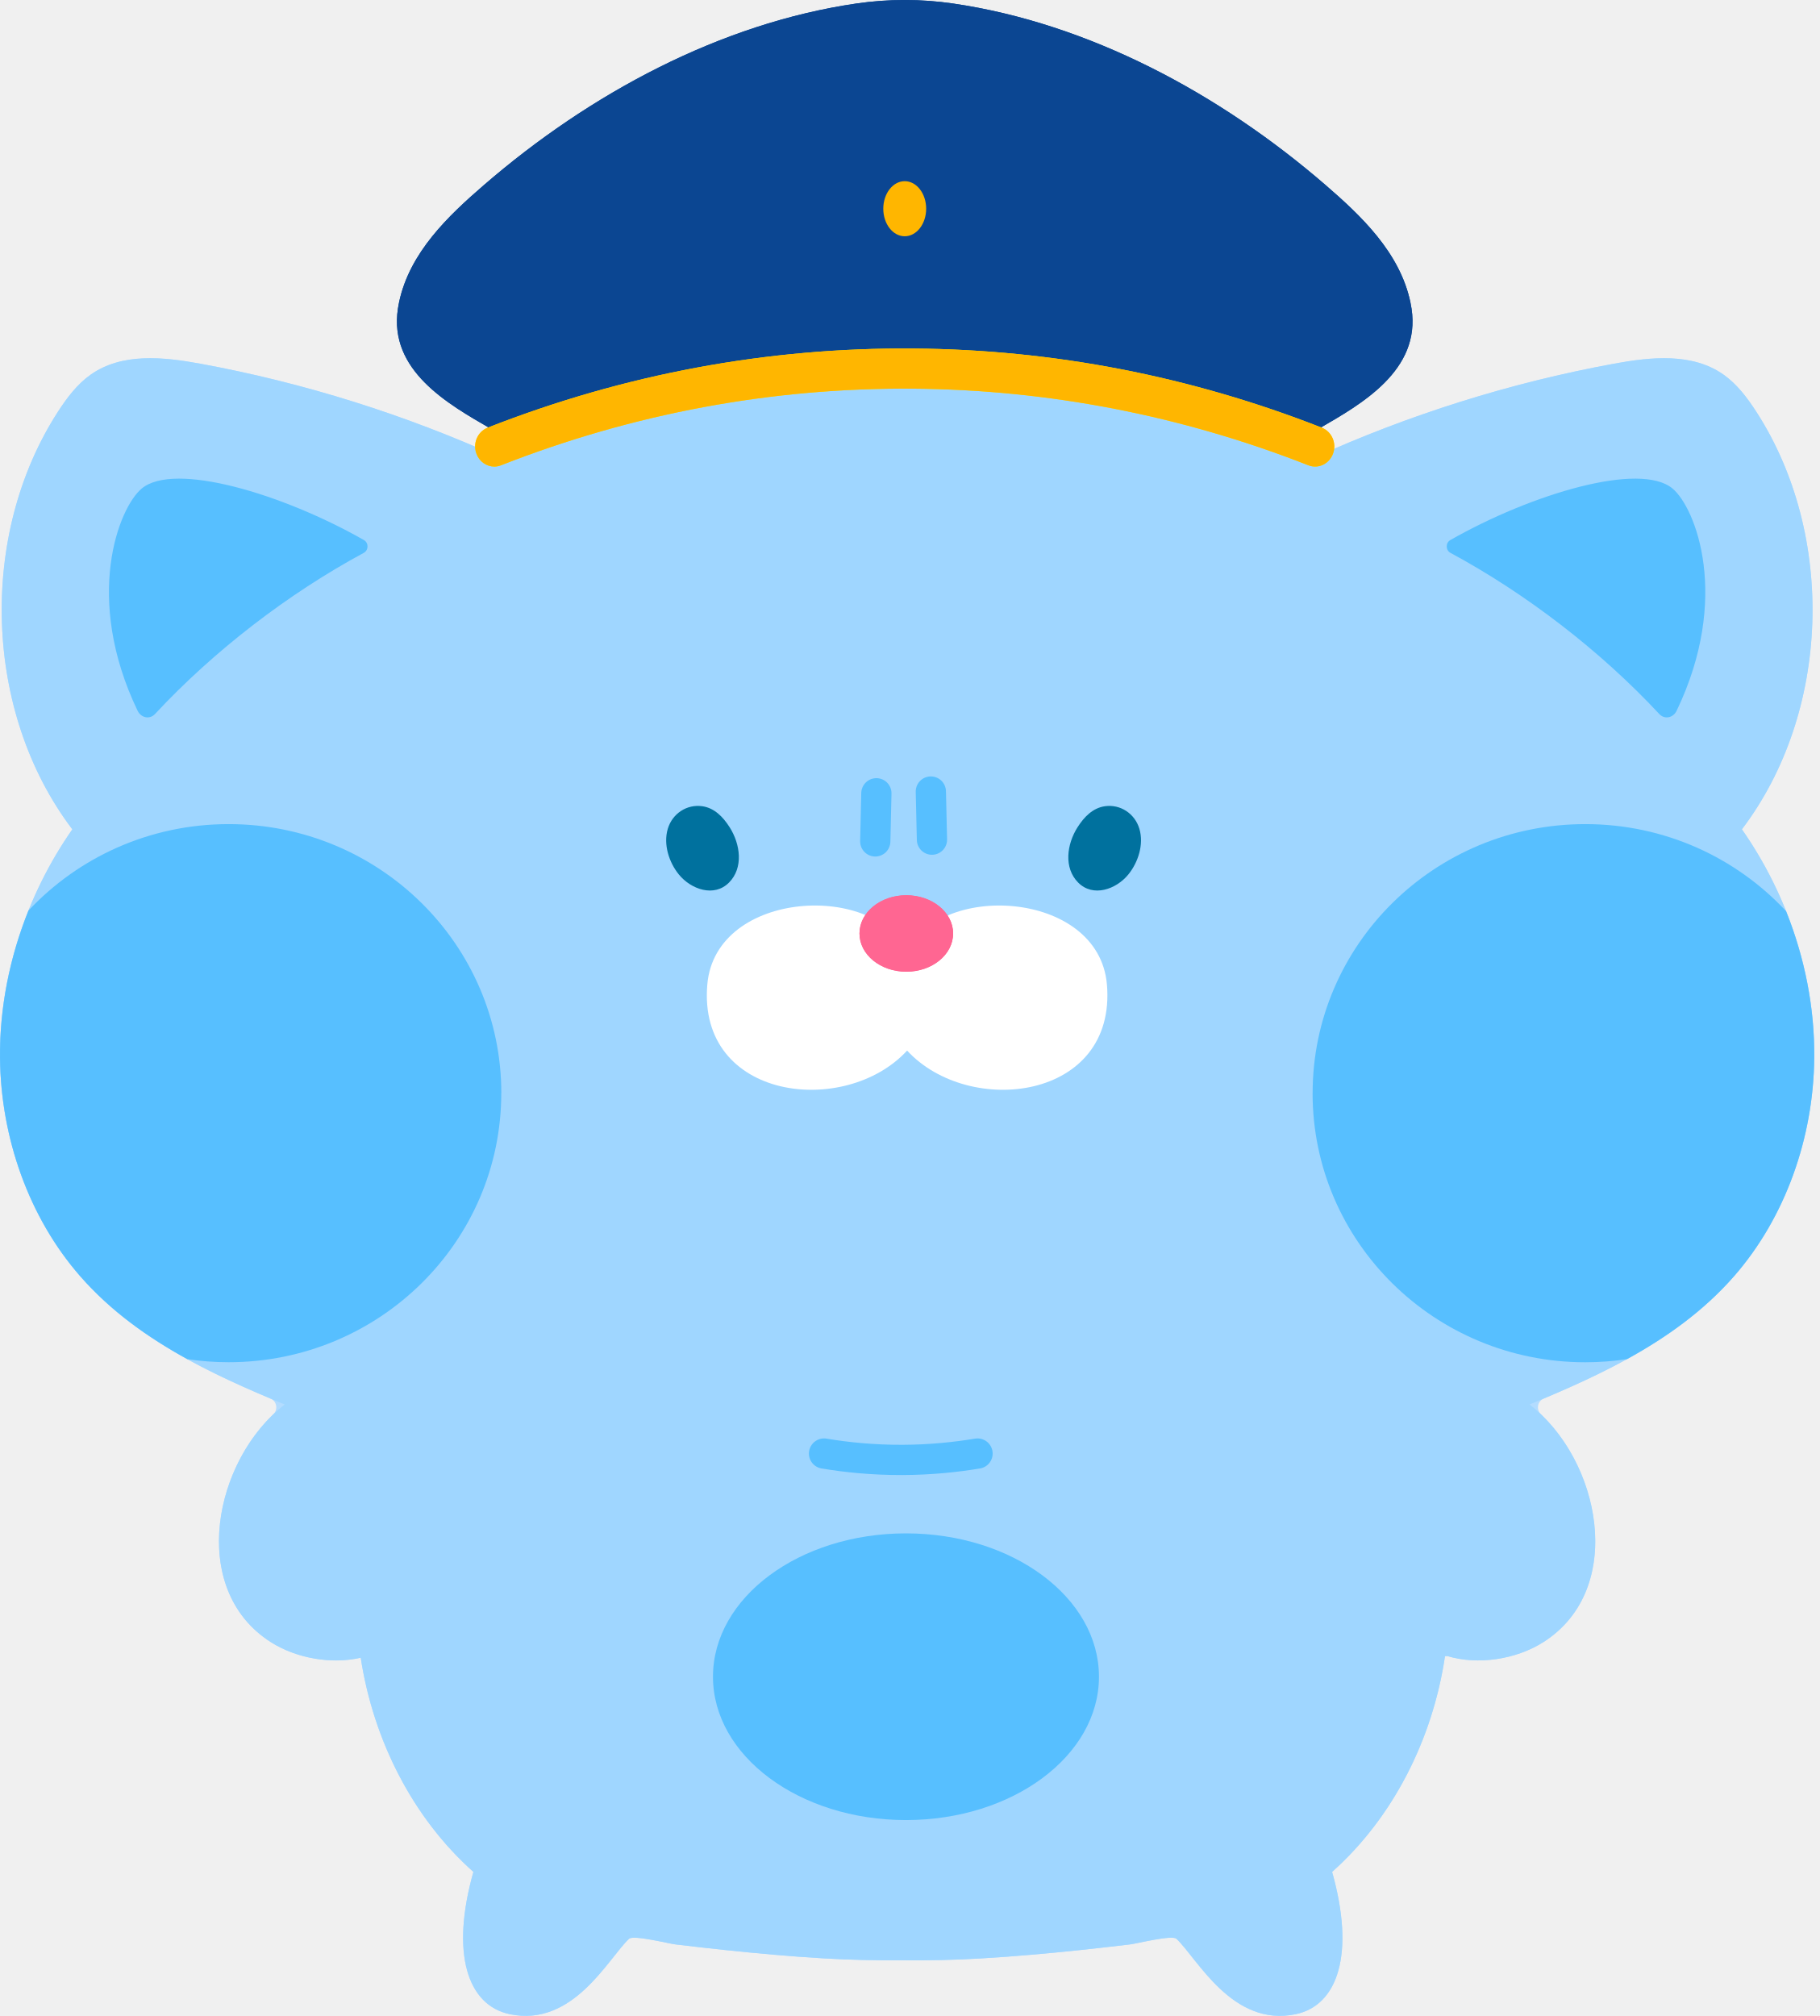
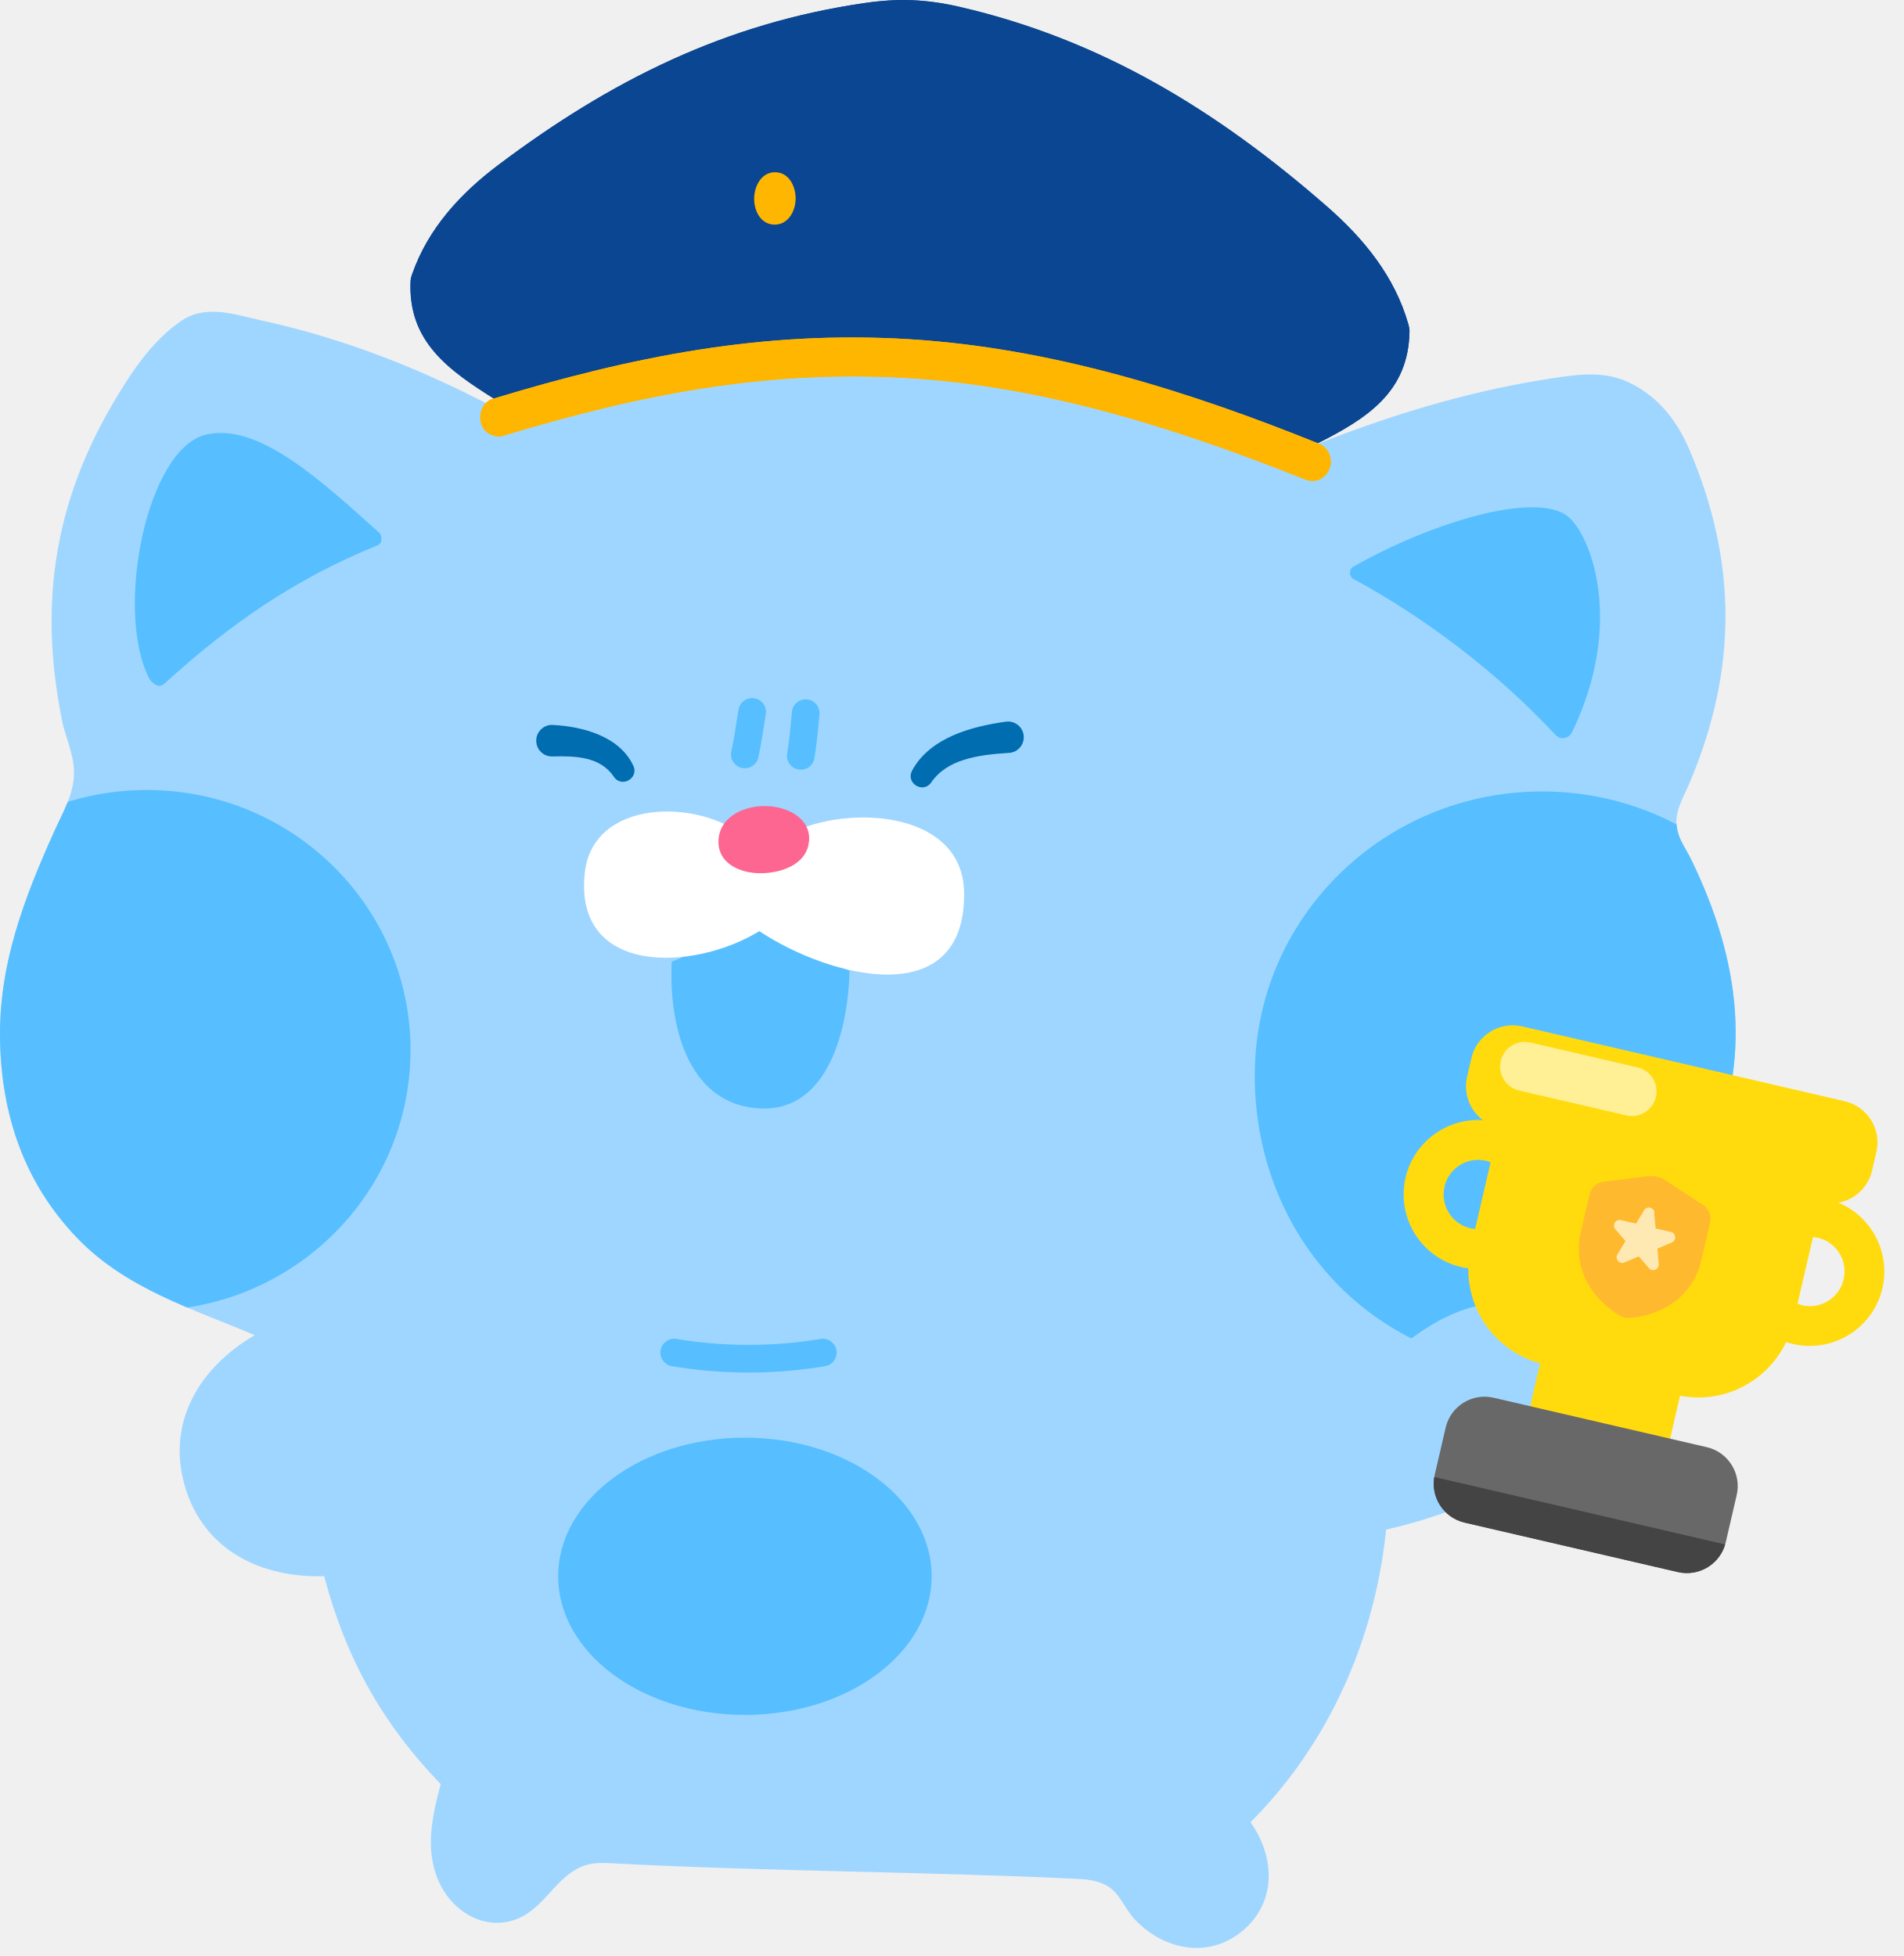
- <svg xmlns="http://www.w3.org/2000/svg" width="139" height="154" viewBox="0 0 139 154" fill="none">
-   <path d="M28.224 114.965C25.413 124.838 28.652 136.297 36.145 142.978C36.145 142.978 36.156 142.985 36.163 142.993C34.401 149.236 35.716 153.188 38.94 153.862C43.791 154.878 46.462 149.597 48.052 148.106C48.389 147.788 51.086 148.474 51.606 148.535C52.863 148.684 54.116 148.826 55.373 148.96C57.886 149.225 60.403 149.451 62.924 149.6C64.942 149.719 66.954 149.761 68.962 149.746C70.969 149.765 72.981 149.723 75 149.6C77.52 149.451 80.037 149.225 82.551 148.96C83.808 148.826 85.064 148.684 86.317 148.535C86.838 148.474 89.534 147.788 89.871 148.106C91.461 149.6 94.132 154.878 98.983 153.862C102.207 153.188 103.523 149.236 101.76 142.993C101.768 142.985 101.779 142.978 101.779 142.978C109.271 136.293 112.51 124.834 109.7 114.965" fill="#B3DCFF" />
-   <path d="M110.806 42.242C116.555 45.343 122.241 49.704 126.751 54.553C127.154 54.986 127.818 54.84 128.078 54.303C132.225 45.672 129.529 38.785 127.759 37.321C125.279 35.263 117.017 37.72 110.792 41.261C110.414 41.476 110.425 42.039 110.806 42.242Z" fill="#B3DCFF" />
-   <path d="M28.004 126.51C25.703 127.207 22.768 126.767 20.68 125.433C14.686 121.604 16.129 112.548 20.885 108.029C21.255 107.676 21.142 107.036 20.676 106.841C15.305 104.579 10.018 101.931 6.138 97.501C2.203 93.005 0.06 86.907 0.001 80.809C-0.057 74.712 2.005 68.38 5.526 63.352C-1.255 54.418 -1.669 40.877 4.427 31.449C5.12 30.38 5.904 29.341 6.93 28.617C9.318 26.934 12.473 27.264 15.309 27.785C23.212 29.238 30.953 31.667 38.314 35.01C47.986 30.552 58.187 28.893 69.295 28.804C80.957 28.536 90.604 30.552 100.277 35.01C107.637 31.667 115.379 29.238 123.282 27.785C126.118 27.264 129.276 26.934 131.661 28.617C132.687 29.341 133.471 30.376 134.163 31.449C140.26 40.877 139.846 54.418 133.064 63.352C136.585 68.384 138.648 74.574 138.589 80.809C138.531 86.903 136.391 93.005 132.452 97.501C128.572 101.931 123.286 104.579 117.914 106.841C117.449 107.036 117.336 107.676 117.706 108.029C122.461 112.548 123.905 121.604 117.911 125.433C115.822 126.767 112.888 127.207 110.587 126.51" fill="#B3DCFF" />
-   <path d="M27.784 42.242C22.036 45.343 16.349 49.704 11.839 54.553C11.436 54.986 10.773 54.84 10.513 54.303C6.365 45.672 9.062 38.785 10.832 37.321C13.312 35.263 21.574 37.72 27.799 41.261C28.176 41.476 28.165 42.039 27.784 42.242Z" fill="#B3DCFF" />
-   <path d="M133.064 63.352C139.846 54.418 140.26 40.877 134.163 31.449C133.471 30.38 132.687 29.341 131.661 28.617C129.272 26.934 126.118 27.264 123.282 27.785C115.379 29.238 107.637 31.667 100.277 35.01C90.604 30.552 80.957 28.532 69.295 28.804C58.187 28.893 47.986 30.552 38.314 35.01C30.953 31.667 23.212 29.238 15.309 27.785C12.473 27.264 9.315 26.934 6.93 28.617C5.904 29.341 5.12 30.376 4.427 31.449C-1.669 40.877 -1.255 54.418 5.526 63.352C2.009 68.384 -0.057 74.574 0.001 80.809C0.06 86.903 2.2 93.005 6.138 97.501C10.275 102.226 16.016 104.924 21.75 107.289C16.324 111.474 14.334 121.386 20.68 125.437C22.636 126.686 25.333 127.15 27.557 126.632C28.517 132.903 31.517 138.851 36.145 142.975C36.145 142.975 36.156 142.982 36.163 142.99C34.401 149.234 35.716 153.185 38.94 153.86C43.791 154.875 46.462 149.594 48.052 148.103C48.389 147.785 51.086 148.471 51.606 148.532C52.863 148.682 54.116 148.823 55.373 148.958C57.886 149.222 60.403 149.448 62.924 149.598C64.943 149.716 66.954 149.759 68.962 149.743C70.97 149.762 72.981 149.72 75 149.598C77.521 149.448 80.038 149.222 82.551 148.958C83.808 148.823 85.064 148.682 86.317 148.532C86.838 148.471 89.534 147.785 89.871 148.103C91.462 149.598 94.132 154.875 98.983 153.86C102.208 153.185 103.523 149.234 101.761 142.99C101.768 142.982 101.779 142.975 101.779 142.975C106.436 138.82 109.447 132.826 110.385 126.51H110.587C112.888 127.207 115.822 126.767 117.911 125.433C124.253 121.382 122.267 111.471 116.841 107.285C122.578 104.921 128.316 102.222 132.452 97.497C136.387 93.001 138.531 86.903 138.589 80.806C138.648 74.57 136.585 68.376 133.064 63.348V63.352Z" fill="#9FD6FF" />
-   <path d="M127.76 37.314C129.529 38.778 132.226 45.665 128.078 54.296C127.822 54.837 127.159 54.978 126.756 54.545C122.242 49.697 116.556 45.336 110.807 42.235C110.426 42.032 110.419 41.468 110.792 41.254C117.017 37.709 125.283 35.256 127.76 37.314Z" fill="#57BFFF" />
-   <path d="M27.799 41.254C28.176 41.468 28.165 42.032 27.784 42.235C22.036 45.336 16.349 49.697 11.839 54.545C11.436 54.978 10.773 54.837 10.513 54.296C6.365 45.665 9.062 38.778 10.832 37.314C13.312 35.256 21.574 37.709 27.799 41.254Z" fill="#57BFFF" />
-   <path d="M38.296 83.508C38.296 72.155 28.971 62.953 17.467 62.953C11.421 62.953 5.981 65.498 2.174 69.557C0.745 73.113 -0.035 76.954 0.001 80.809C0.06 86.903 2.2 93.005 6.138 97.501C8.454 100.145 11.271 102.153 14.309 103.824C15.338 103.978 16.39 104.058 17.463 104.058C28.968 104.058 38.292 94.856 38.292 83.504L38.296 83.508Z" fill="#57BFFF" />
-   <path d="M100.27 83.508C100.27 94.86 109.594 104.062 121.098 104.062C122.183 104.062 123.253 103.978 124.293 103.821C127.327 102.15 130.141 100.141 132.456 97.501C136.391 93.005 138.535 86.907 138.593 80.809C138.63 76.969 137.86 73.148 136.439 69.603C132.632 65.517 127.169 62.953 121.102 62.953C109.598 62.953 100.273 72.155 100.273 83.508H100.27Z" fill="#57BFFF" />
-   <path d="M69.208 139.033C77.351 139.033 83.951 134.13 83.951 128.083C83.951 122.035 77.351 117.133 69.208 117.133C61.066 117.133 54.465 122.035 54.465 128.083C54.465 134.13 61.066 139.033 69.208 139.033Z" fill="#57BFFF" />
-   <path d="M100.745 32.744C104.006 30.866 108.553 28.294 107.827 23.569C107.802 23.4 107.769 23.232 107.736 23.063C106.922 19.272 103.977 16.486 101.269 14.144C93.154 7.123 83.17 1.788 72.819 0.27C70.361 -0.09 67.866 -0.09 65.407 0.27C55.057 1.784 45.073 7.123 36.958 14.144C34.25 16.486 31.304 19.272 30.491 23.063C30.454 23.232 30.425 23.4 30.399 23.569C29.674 28.294 34.221 30.866 37.482 32.744C44.523 30.08 55.812 26.811 69.939 26.942C83.228 27.064 93.89 30.149 100.745 32.744Z" fill="#0B4692" />
-   <path d="M69.295 72.906C67.181 67.356 54.658 67.888 54.032 75.205C53.273 84.055 64.565 85.388 69.295 80.253C74.025 85.388 85.317 84.055 84.559 75.205C83.928 67.888 71.405 67.356 69.295 72.906Z" fill="white" />
-   <path d="M71.108 60.465L71.193 64.14" stroke="#57BFFF" stroke-width="2.31" stroke-miterlimit="10" stroke-linecap="round" />
-   <path d="M66.947 60.598L66.862 64.273" stroke="#57BFFF" stroke-width="2.31" stroke-miterlimit="10" stroke-linecap="round" />
-   <path d="M55.729 63.178C56.568 64.492 56.798 66.293 55.699 67.409C54.56 68.57 52.786 67.938 51.86 66.803C51.108 65.879 50.658 64.504 51.013 63.312C51.365 62.135 52.482 61.418 53.651 61.587C54.575 61.721 55.234 62.403 55.729 63.181V63.178Z" fill="#00719E" />
-   <path d="M82.323 63.178C81.484 64.492 81.254 66.293 82.353 67.409C83.492 68.57 85.266 67.938 86.192 66.803C86.944 65.879 87.394 64.504 87.039 63.312C86.687 62.135 85.57 61.418 84.401 61.587C83.478 61.721 82.818 62.403 82.323 63.181V63.178Z" fill="#00719E" />
-   <path d="M69.233 74.228C71.208 74.228 72.809 72.92 72.809 71.307C72.809 69.694 71.208 68.387 69.233 68.387C67.258 68.387 65.657 69.694 65.657 71.307C65.657 72.92 67.258 74.228 69.233 74.228Z" fill="#FF6692" />
-   <path d="M69.233 74.228C71.208 74.228 72.809 72.92 72.809 71.307C72.809 69.694 71.208 68.387 69.233 68.387C67.258 68.387 65.657 69.694 65.657 71.307C65.657 72.92 67.258 74.228 69.233 74.228Z" fill="#FF6692" />
-   <path d="M74.674 111.035C73.036 111.307 71.101 111.514 68.936 111.522C66.664 111.53 64.646 111.319 62.949 111.035" stroke="#57BFFF" stroke-width="2.31" stroke-miterlimit="10" stroke-linecap="round" />
-   <path d="M37.482 32.744C34.221 30.866 29.674 28.294 30.399 23.569C30.425 23.4 30.458 23.232 30.491 23.063C31.304 19.272 34.25 16.486 36.958 14.144C45.073 7.123 55.053 1.784 65.407 0.27C67.866 -0.09 70.361 -0.09 72.819 0.27C83.17 1.784 93.154 7.123 101.269 14.144C103.977 16.486 106.922 19.272 107.736 23.063C107.772 23.232 107.802 23.4 107.827 23.569C108.553 28.294 104.006 30.866 100.745 32.744C93.886 30.149 83.225 27.068 69.939 26.942C55.815 26.811 44.527 30.077 37.482 32.744Z" fill="#0B4692" />
-   <path d="M37.764 35.642C37.171 35.642 36.614 35.263 36.39 34.645C36.105 33.852 36.489 32.971 37.248 32.672C47.69 28.575 58.626 26.536 69.775 26.624C80.463 26.704 90.96 28.739 100.976 32.672C101.735 32.971 102.12 33.852 101.834 34.645C101.548 35.439 100.705 35.841 99.947 35.542C90.252 31.737 80.093 29.767 69.753 29.69C58.971 29.606 48.382 31.576 38.277 35.542C38.109 35.608 37.933 35.642 37.764 35.642Z" fill="#FFE500" />
-   <path d="M37.764 35.642C37.171 35.642 36.614 35.263 36.39 34.645C36.105 33.852 36.489 32.971 37.248 32.672C47.69 28.575 58.626 26.536 69.775 26.624C80.463 26.704 90.96 28.739 100.976 32.672C101.735 32.971 102.12 33.852 101.834 34.645C101.548 35.439 100.705 35.841 99.947 35.542C90.252 31.737 80.093 29.767 69.753 29.69C58.971 29.606 48.382 31.576 38.277 35.542C38.109 35.608 37.933 35.642 37.764 35.642Z" fill="#FFB600" />
-   <path d="M69.112 18.048C70.017 18.048 70.75 17.106 70.75 15.944C70.75 14.782 70.017 13.84 69.112 13.84C68.208 13.84 67.475 14.782 67.475 15.944C67.475 17.106 68.208 18.048 69.112 18.048Z" fill="#FFB600" />
+ <svg xmlns="http://www.w3.org/2000/svg" width="217" height="223" viewBox="0 0 217 223" fill="none">
+   <g id="ì¸ê²ì UI ver2">
+     <g id="ê²½ì°°ver_mvpë°í">
+       <g id="Group 1196">
+         <g id="Group 1197">
+           <g id="Group">
+             <path id="Vector" d="M191.071 93.818C191.104 92.039 191.926 90.828 192.615 89.194C198.028 76.335 198.039 64.154 192.593 51.328C191.104 47.827 188.87 45.071 185.502 43.526C182.791 42.281 179.845 42.681 177.011 43.115C168.298 44.426 159.962 46.86 151.771 49.995C149.47 50.873 147.203 51.917 144.78 51.828C142.368 51.739 140.546 50.795 138.412 49.939C115.35 40.636 91.721 39.358 67.714 45.682C64.703 46.471 61.891 47.449 58.767 47.005C56.511 46.682 54.633 45.549 52.621 44.571C45.275 41.014 37.795 38.291 29.826 36.535C26.77 35.857 23.469 34.679 20.701 36.557C17.934 38.436 15.9 41.125 14.133 43.915C6.309 56.207 4.186 68.422 7.175 82.648C7.231 82.937 7.342 83.17 7.409 83.437C7.853 85.015 8.454 86.482 8.431 88.161C8.398 90.584 7.187 92.562 6.209 94.729C2.741 102.42 -0.16 110 0.007 118.58C0.162 127.16 2.797 134.885 8.765 141.109C14.366 146.943 21.868 149.166 29.026 152.223C22.846 155.824 18.945 162.048 21.057 169.383C23.158 176.718 29.737 179.919 36.95 179.697C39.407 189.011 43.541 196.468 50.232 203.403C49.265 207.049 48.42 210.817 49.965 214.395C51.51 217.974 55.289 220.219 58.934 218.774C62.168 217.496 63.391 213.784 66.681 212.673C67.814 212.284 68.937 212.395 70.104 212.45C87.598 213.362 105.091 213.373 122.596 214.195C123.852 214.251 125.075 214.351 126.197 215.007C127.698 215.885 128.175 217.596 129.354 218.841C132.655 222.32 137.767 223.387 141.668 220.097C145.569 216.807 145.314 211.65 142.535 207.749C150.037 200.269 156.494 188.944 157.995 174.395C157.995 174.395 163.03 169.272 164.33 163.092C166.975 150.556 171.688 151.645 166.853 153.968C179.023 150.656 188.926 144.621 194.427 132.784C199.929 120.936 198.328 109.433 192.771 97.997C192.16 96.73 191.315 95.718 191.137 94.307C191.115 94.14 191.093 94.007 191.104 93.829L191.071 93.818Z" fill="#9FD6FF" />
+             <g id="Clip path group">
+               <mask id="mask0_352_4" style="mask-type:luminance" maskUnits="userSpaceOnUse" x="0" y="35" width="198" height="188">
+                 <g id="clippath">
+                   <path id="Vector_2" d="M191.072 93.818C191.105 92.039 191.928 90.828 192.617 89.194C198.029 76.335 198.04 64.154 192.594 51.328C191.105 47.827 188.871 45.071 185.504 43.526C182.792 42.281 179.847 42.681 177.012 43.115C168.299 44.426 159.963 46.86 151.772 49.995C149.471 50.873 147.204 51.917 144.781 51.828C142.37 51.739 140.547 50.795 138.413 49.939C115.351 40.636 91.722 39.358 67.716 45.682C64.704 46.471 61.892 47.449 58.769 47.005C56.513 46.682 54.634 45.549 52.623 44.571C45.276 41.014 37.796 38.291 29.827 36.535C26.771 35.857 23.47 34.679 20.703 36.557C17.935 38.436 15.901 41.125 14.134 43.915C6.31 56.207 4.187 68.422 7.177 82.648C7.232 82.937 7.343 83.17 7.41 83.437C7.855 85.015 8.455 86.482 8.433 88.161C8.399 90.584 7.188 92.562 6.21 94.729C2.742 102.42 -0.159 110 0.008 118.58C0.164 127.16 2.798 134.885 8.766 141.109C14.368 146.943 21.87 149.166 29.027 152.223C22.848 155.824 18.947 162.048 21.058 169.383C23.159 176.718 29.738 179.919 36.952 179.697C39.408 189.011 43.542 196.468 50.233 203.403C49.266 207.049 48.421 210.817 49.966 214.395C51.511 217.974 55.29 220.219 58.935 218.774C62.17 217.496 63.392 213.784 66.682 212.673C67.816 212.284 68.938 212.395 70.105 212.45C87.599 213.362 105.093 213.373 122.597 214.195C123.853 214.251 125.076 214.351 126.198 215.007C127.699 215.885 128.177 217.596 129.355 218.841C132.656 222.32 137.768 223.387 141.669 220.097C145.57 216.807 145.315 211.65 142.536 207.749C150.038 200.269 156.496 188.944 157.996 174.395C157.996 174.395 163.031 169.272 164.331 163.092C166.976 150.556 171.689 151.645 166.854 153.968C179.024 150.656 188.927 144.621 194.428 132.784C199.93 120.936 198.329 109.433 192.772 97.997C192.161 96.73 191.316 95.718 191.139 94.307C191.116 94.14 191.094 94.007 191.105 93.829L191.072 93.818Z" fill="white" />
+                 </g>
+               </mask>
+               <g mask="url(#mask0_352_4)">
+                 <g id="Group_2">
+                   <path id="Vector_3" d="M46.799 119.741C46.799 103.359 33.34 90.066 16.735 90.066C8.01 90.066 0.153 93.734 -5.338 99.591C-7.416 104.737 -8.539 110.283 -8.483 115.851C-8.394 124.654 -5.304 133.456 0.375 139.947C3.72 143.759 7.788 146.66 12.167 149.083C13.656 149.305 15.168 149.416 16.724 149.416C33.328 149.416 46.788 136.135 46.788 119.741H46.799Z" fill="#57BFFF" />
+                   <path id="Vector_4" d="M143.015 122.55C143.015 140.4 155.652 154.559 173.135 156.015C174.835 156.16 179.147 154.726 180.781 154.482C185.549 151.859 189.973 148.702 193.607 144.545C199.797 137.477 203.165 127.896 203.254 118.305C203.31 112.27 202.098 106.257 199.875 100.689C193.896 94.265 185.305 90.231 175.769 90.231C157.686 90.231 143.026 104.701 143.026 122.539L143.015 122.55Z" fill="#57BFFF" />
+                 </g>
+               </g>
+             </g>
+           </g>
+           <path id="Vector_5" d="M178.756 58.914C181.312 61.026 185.202 70.973 179.212 83.432C178.845 84.21 177.889 84.421 177.3 83.787C170.787 76.785 162.574 70.495 154.282 66.016C153.738 65.727 153.727 64.904 154.26 64.604C163.24 59.492 175.177 55.946 178.756 58.914Z" fill="#57BFFF" />
+           <path id="Vector_6" d="M43.219 60.72C43.519 60.987 43.675 61.91 43.052 62.165C33.705 65.955 26.236 71.101 18.712 77.97C18.045 78.581 17.212 77.758 16.967 77.281C13.066 69.512 16.723 51.14 23.48 49.551C29.437 48.15 36.495 54.697 43.208 60.72H43.219Z" fill="#57BFFF" />
+           <path id="Vector_7" d="M84.906 195.515C96.661 195.515 106.19 188.439 106.19 179.711C106.19 170.982 96.661 163.906 84.906 163.906C73.152 163.906 63.623 170.982 63.623 179.711C63.623 188.439 73.152 195.515 84.906 195.515Z" fill="#57BFFF" />
+           <g id="Group_3">
+             <path id="Vector_8" d="M150.012 50.631C155.781 47.73 160.56 44.73 160.66 37.75C160.66 37.494 160.604 37.239 160.537 36.994C158.981 31.493 155.414 27.158 151.224 23.513C138.687 12.565 125.528 4.519 109.412 0.784C105.578 -0.105 102.377 -0.216 98.598 0.34C82.694 2.64 69.624 9.142 56.764 18.834C52.474 22.068 48.784 26.058 46.962 31.293C46.884 31.526 46.806 31.782 46.795 32.026C46.462 38.928 51.107 42.207 56.475 45.563C72.302 40.995 87.128 38.117 103.888 39.173C119.66 40.162 135.197 44.885 150.001 50.642L150.012 50.631Z" fill="#0B4692" />
+             <path id="Vector_9" d="M56.487 45.555C51.119 42.188 46.484 38.92 46.807 32.018C46.818 31.773 46.884 31.518 46.973 31.285C48.785 26.061 52.486 22.06 56.776 18.826C69.635 9.156 82.694 2.643 98.599 0.343C102.377 -0.202 105.59 -0.091 109.413 0.798C125.528 4.522 138.688 12.579 151.224 23.516C155.403 27.161 158.982 31.507 160.538 36.997C160.605 37.242 160.66 37.497 160.66 37.753C160.56 44.733 155.781 47.733 150.013 50.634C135.209 44.899 119.66 40.154 103.9 39.176C87.151 38.142 72.302 40.976 56.487 45.566V45.555Z" fill="#0B4692" />
+             <path id="Vector_10" d="M56.743 49.767C55.821 49.611 55.132 49.255 54.832 48.233C54.532 47.221 54.998 45.832 56.154 45.477C71.992 40.675 86.863 37.641 103.656 38.675C119.749 39.664 135.332 44.521 150.347 50.589C151.48 51.045 151.969 52.378 151.514 53.49C151.058 54.601 149.891 55.112 148.757 54.657C134.187 48.844 119.071 44.032 103.478 43.098C87.229 42.131 72.814 45.01 57.477 49.644C57.221 49.722 56.999 49.811 56.732 49.767H56.743Z" fill="#FFB600" />
+             <path id="Vector_11" d="M56.743 49.767C55.821 49.611 55.132 49.255 54.832 48.233C54.532 47.221 54.998 45.832 56.154 45.477C71.992 40.675 86.863 37.641 103.656 38.675C119.749 39.664 135.332 44.521 150.347 50.589C151.48 51.045 151.969 52.378 151.514 53.49C151.058 54.601 149.891 55.112 148.757 54.657C134.187 48.844 119.071 44.032 103.478 43.098C87.229 42.131 72.814 45.01 57.477 49.644C57.221 49.722 56.999 49.811 56.732 49.767H56.743Z" fill="#FFB600" />
+             <path id="Vector_12" d="M90.685 22.739C90.641 24.162 89.774 25.673 88.207 25.607C86.639 25.54 85.917 23.939 85.961 22.528C86.017 21.116 86.85 19.583 88.418 19.638C89.974 19.694 90.729 21.316 90.685 22.739Z" fill="#FFB600" />
+           </g>
+           <path id="Vector_13" d="M93.786 154.203C91.419 154.603 88.629 154.892 85.495 154.903C82.216 154.914 79.305 154.614 76.848 154.203" stroke="#57BFFF" stroke-width="3.155" stroke-miterlimit="10" stroke-linecap="round" />
+           <g id="Group_4">
+             <path id="Vector_14" d="M76.572 109.64C76.206 116.453 78.173 125.889 86.553 126.367C94.455 126.823 96.678 117.198 96.834 110.696C93.421 108.996 89.998 105.873 86.353 104.895C83.108 105.684 79.784 108.507 76.572 109.629V109.64Z" fill="#57BFFF" />
+             <path id="Vector_15" d="M89.253 95.466C87.942 96.255 86.075 96.355 84.941 95.422C79.495 90.976 67.569 91.109 66.658 99.501C65.38 111.226 78.984 110.793 86.552 106.158C94.588 111.493 110.037 115.483 109.892 101.79C109.792 92.099 95.733 91.576 89.253 95.455V95.466Z" fill="white" />
+             <path id="Vector_16" d="M91.833 81.305C91.688 82.939 91.544 84.55 91.277 86.173" stroke="#57BFFF" stroke-width="3.155" stroke-miterlimit="10" stroke-linecap="round" />
+             <path id="Vector_17" d="M85.731 81.164C85.475 82.787 85.242 84.409 84.897 86.01" stroke="#57BFFF" stroke-width="3.155" stroke-miterlimit="10" stroke-linecap="round" />
+             <path id="Vector_18" d="M92.209 95.899C91.998 98.544 89.041 99.567 86.663 99.556C84.284 99.556 81.684 98.378 81.906 95.666C82.128 92.954 85.04 91.82 87.396 91.898C89.741 91.976 92.431 93.254 92.22 95.899H92.209Z" fill="#FD6690" />
+             <path id="Vector_19" d="M103.956 87.86C106.013 84.07 110.758 82.825 114.615 82.28C115.593 82.125 116.515 82.792 116.671 83.77C116.838 84.803 116.06 85.781 115.015 85.837C113.203 85.948 111.47 86.126 109.914 86.615C108.347 87.093 107.013 87.926 106.135 89.216C105.201 90.527 103.201 89.271 103.968 87.86H103.956Z" fill="#016DB1" />
+             <path id="Vector_20" d="M69.96 88.543C68.415 86.253 65.603 86.175 62.969 86.242C61.98 86.275 61.146 85.498 61.124 84.497C61.08 83.43 62.013 82.552 63.069 82.652C66.37 82.83 70.582 83.908 72.172 87.265C72.894 88.71 70.838 89.888 69.96 88.543Z" fill="#016DB1" />
+           </g>
+           <path id="Vector_21" d="M157.95 174.389C157.95 174.389 188.38 168.187 178.055 151.727C178.055 151.727 171.965 143.881 160.25 153.083L157.939 174.389H157.95Z" fill="#9FD6FF" />
+         </g>
+         <g id="Group_5">
+           <path id="Vector_22" d="M188.991 154.468L179.854 152.349C177.973 151.912 176.094 153.084 175.657 154.965L173.174 165.673C172.737 167.554 173.909 169.433 175.79 169.87L184.927 171.989C186.809 172.426 188.688 171.254 189.124 169.372L191.608 158.665C192.044 156.784 190.873 154.904 188.991 154.468Z" fill="#FFDB0E" />
+           <path id="Vector_23" d="M208.221 136.694C208.042 136.657 207.862 136.631 207.682 136.594L208.906 131.314L172.15 122.784L170.926 128.064C170.747 128.016 170.581 127.957 170.403 127.909C165.838 126.855 161.264 129.696 160.21 134.26C159.156 138.824 161.997 143.399 166.561 144.453C166.829 144.519 167.088 144.563 167.359 144.595C167.299 149.693 170.774 154.318 175.93 155.521L191.076 159.036C196.243 160.24 201.394 157.604 203.589 153.004C203.844 153.092 204.1 153.17 204.369 153.225C208.934 154.279 213.508 151.438 214.562 146.874C215.616 142.31 212.774 137.746 208.211 136.681L208.221 136.694ZM164.639 135.292C165.137 133.167 167.257 131.842 169.382 132.339C169.561 132.376 169.727 132.446 169.903 132.517L168.145 140.101C167.964 140.087 167.783 140.073 167.603 140.036C165.478 139.538 164.153 137.418 164.651 135.293L164.639 135.292ZM205.412 148.808C205.232 148.771 205.067 148.701 204.89 148.63L206.649 141.046C206.83 141.06 207.011 141.075 207.19 141.111C209.315 141.609 210.641 143.729 210.143 145.854C209.646 147.979 207.525 149.304 205.4 148.807L205.412 148.808Z" fill="#FFDB0E" />
+           <g id="Group_6">
+             <path id="Vector_24" d="M194.547 164.99L170.245 159.353C167.795 158.785 165.349 160.31 164.781 162.76L163.536 168.125C162.968 170.574 164.494 173.021 166.943 173.589L191.245 179.226C193.695 179.794 196.141 178.268 196.709 175.819L197.954 170.454C198.522 168.004 196.997 165.558 194.547 164.99Z" fill="#686868" />
+             <g id="Clip path group_2">
+               <mask id="mask1_352_4" style="mask-type:luminance" maskUnits="userSpaceOnUse" x="163" y="159" width="36" height="21">
+                 <g id="clippath-1">
+                   <path id="Vector_25" d="M194.547 164.994L170.245 159.357C167.795 158.789 165.349 160.314 164.781 162.764L163.536 168.128C162.968 170.578 164.493 173.025 166.943 173.593L191.245 179.229C193.694 179.798 196.141 178.272 196.709 175.823L197.953 170.458C198.522 168.008 196.996 165.562 194.547 164.994Z" fill="white" />
+                 </g>
+               </mask>
+               <g mask="url(#mask1_352_4)">
+                 <g id="Group_7">
+                   <path id="Vector_26" d="M200.63 177.004L158.542 167.242L157.075 173.569L199.163 183.331L200.63 177.004Z" fill="#444444" />
+                 </g>
+               </g>
+             </g>
+           </g>
+           <path id="Vector_27" d="M187.901 134.085L182.794 134.72C182 134.817 181.362 135.393 181.176 136.175L180.174 140.505C179.725 142.451 179.972 144.521 180.981 146.32C181.041 146.427 181.101 146.535 181.172 146.643C182.262 148.425 183.729 149.464 184.655 150.003C184.982 150.189 185.351 150.275 185.728 150.259C186.794 150.183 188.559 149.889 190.333 148.776C190.441 148.704 190.537 148.644 190.645 148.572C192.343 147.408 193.472 145.651 193.921 143.705L194.922 139.376C195.097 138.603 194.773 137.792 194.112 137.364L189.801 134.542C189.237 134.179 188.566 134.023 187.9 134.096L187.901 134.085Z" fill="#FFB92E" />
+           <path id="Vector_28" d="M188.55 138.286L188.707 140.053L190.441 140.451C191.046 140.59 191.117 141.416 190.552 141.656L188.914 142.347L189.071 144.114C189.125 144.733 188.36 145.049 187.952 144.584L186.794 143.24L185.156 143.931C184.59 144.171 184.036 143.547 184.363 143.014L185.28 141.492L184.121 140.148C183.713 139.683 184.146 138.965 184.75 139.104L186.484 139.502L187.401 137.98C187.716 137.446 188.533 137.636 188.587 138.255L188.55 138.286Z" fill="#FFE9B3" />
+           <g id="Group_8">
+             <path id="Vector_29" d="M210.265 125.546L173.508 117.02C170.912 116.418 168.319 118.034 167.717 120.631L167.224 122.755C166.622 125.351 168.238 127.944 170.835 128.546L207.591 137.071C210.188 137.674 212.781 136.057 213.383 133.461L213.875 131.337C214.478 128.741 212.861 126.148 210.265 125.546Z" fill="#FFDB0E" />
+             <g id="Clip path group_3">
+               <mask id="mask2_352_4" style="mask-type:luminance" maskUnits="userSpaceOnUse" x="167" y="116" width="48" height="22">
+                 <g id="clippath-2">
+                   <path id="Vector_30" d="M210.265 125.538L173.508 117.012C170.912 116.41 168.319 118.027 167.717 120.623L167.224 122.747C166.622 125.343 168.238 127.936 170.835 128.538L207.591 137.064C210.188 137.666 212.781 136.049 213.383 133.453L213.875 131.329C214.478 128.733 212.861 126.14 210.265 125.538Z" fill="white" />
+                 </g>
+               </mask>
+               <g mask="url(#mask2_352_4)">
+                 <g id="Group_9">
+                   <path id="Vector_31" d="M186.65 121.691L174.427 118.856C172.918 118.506 171.411 119.446 171.061 120.955L171.059 120.966C170.709 122.475 171.648 123.982 173.157 124.332L185.38 127.167C186.889 127.517 188.396 126.577 188.746 125.068L188.748 125.057C189.098 123.548 188.159 122.041 186.65 121.691Z" fill="#FFEF95" />
+                 </g>
+               </g>
+             </g>
+           </g>
+         </g>
+       </g>
+     </g>
+   </g>
</svg>
